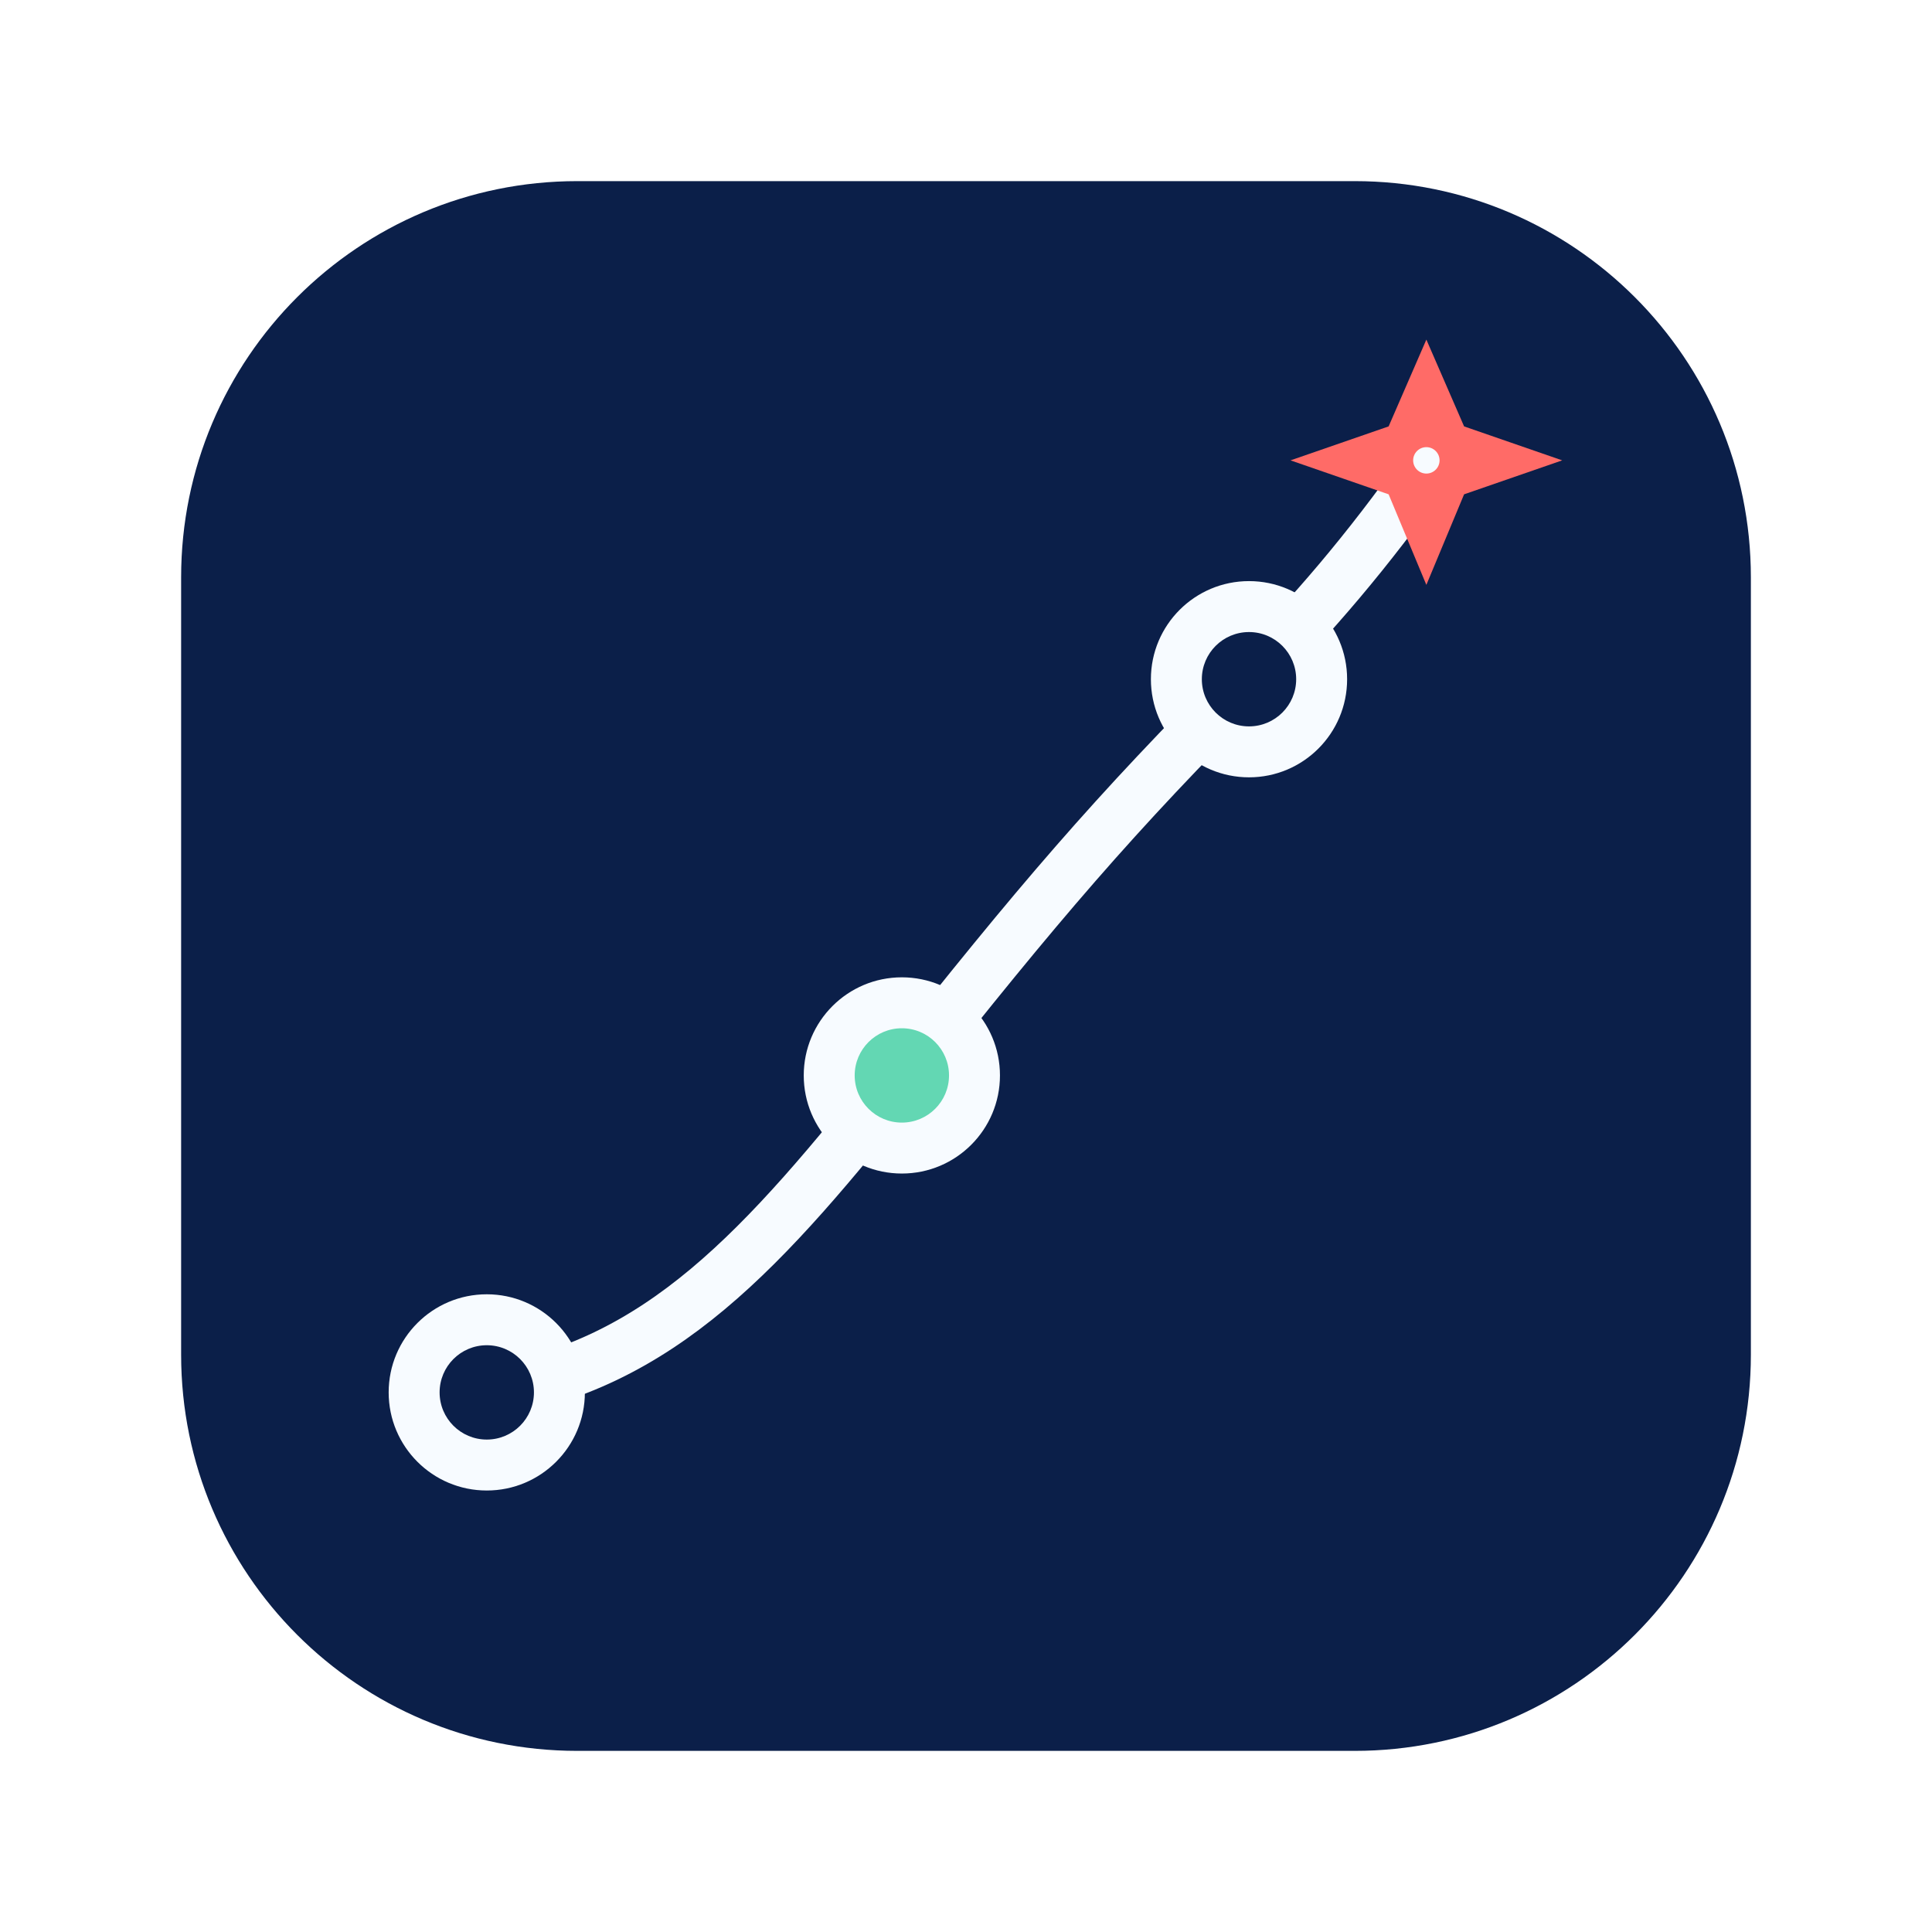
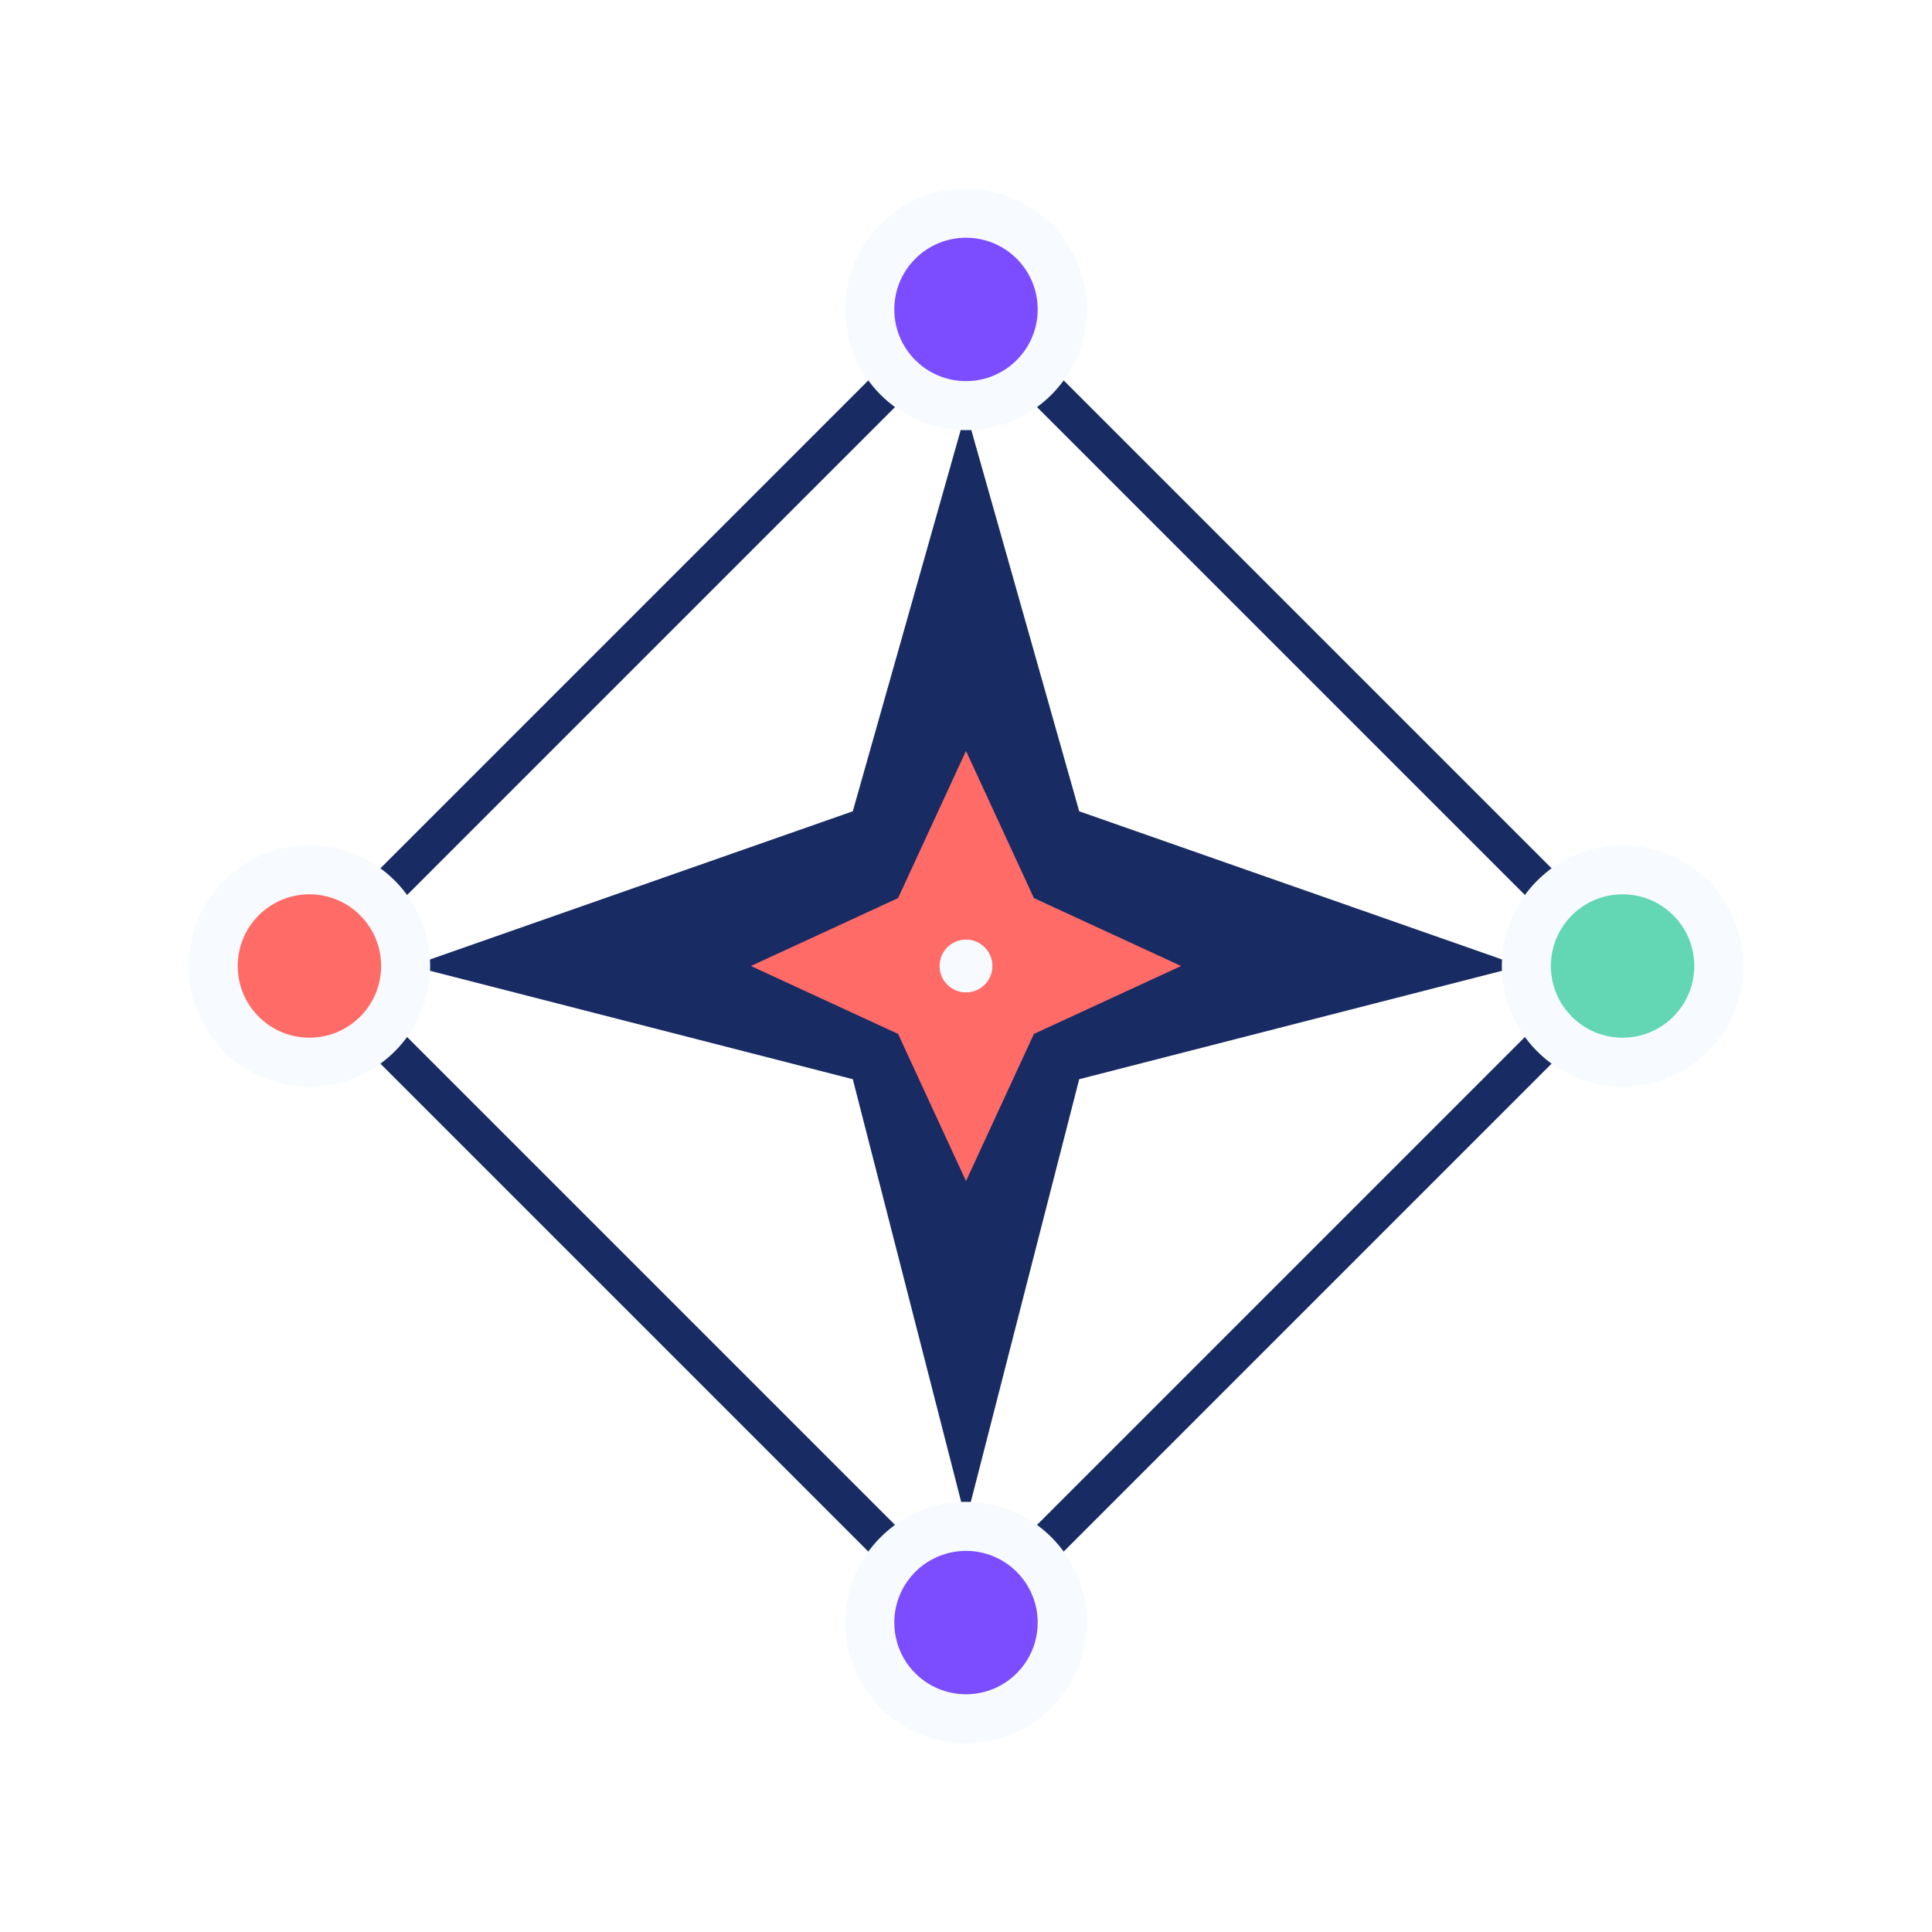
<svg xmlns="http://www.w3.org/2000/svg" viewBox="0 0 1024 1024" role="img" aria-labelledby="title desc">
-   <rect x="96" y="96" width="832" height="832" rx="210" fill="#0B1F49" />
-   <path d="M258 738 C350 724 405 662 478 570 C550 479 590 432 662 360 C695 327 725 292 756 248" fill="none" stroke="#F7FBFF" stroke-width="28" stroke-linecap="round" stroke-linejoin="round" />
-   <circle cx="258" cy="738" r="52" fill="#F7FBFF" />
-   <circle cx="258" cy="738" r="25" fill="#0B1F49" />
-   <circle cx="478" cy="570" r="52" fill="#F7FBFF" />
-   <circle cx="478" cy="570" r="25" fill="#63D7B3" />
-   <circle cx="662" cy="360" r="52" fill="#F7FBFF" />
-   <circle cx="662" cy="360" r="25" fill="#0B1F49" />
-   <path d="M756 180 L776 226 L828 244 L776 262 L756 310 L736 262 L684 244 L736 226 Z" fill="#FF6B67" />
-   <circle cx="756" cy="244" r="7" fill="#F7FBFF" />
+   <path d="M512 164 728 380 860 512 728 644 512 860 296 644 164 512 296 380Z" fill="none" stroke="#182B63" stroke-width="20" stroke-linejoin="round" />
+   <path d="M512 218 572 430 806 512 572 572 512 806 452 572 218 512 452 430Z" fill="#182B63" />
+   <path d="M512 398 548 476 626 512 548 548 512 626 476 548 398 512 476 476Z" fill="#FF6B67" />
+   <circle cx="512" cy="164" r="64" fill="#F7FBFF" />
+   <circle cx="512" cy="164" r="38" fill="#7C4DFF" />
+   <circle cx="860" cy="512" r="64" fill="#F7FBFF" />
+   <circle cx="860" cy="512" r="38" fill="#63D7B3" />
+   <circle cx="512" cy="860" r="64" fill="#F7FBFF" />
+   <circle cx="512" cy="860" r="38" fill="#7C4DFF" />
+   <circle cx="164" cy="512" r="64" fill="#F7FBFF" />
+   <circle cx="164" cy="512" r="38" fill="#FF6B67" />
+   <circle cx="512" cy="512" r="14" fill="#F7FBFF" />
</svg>
